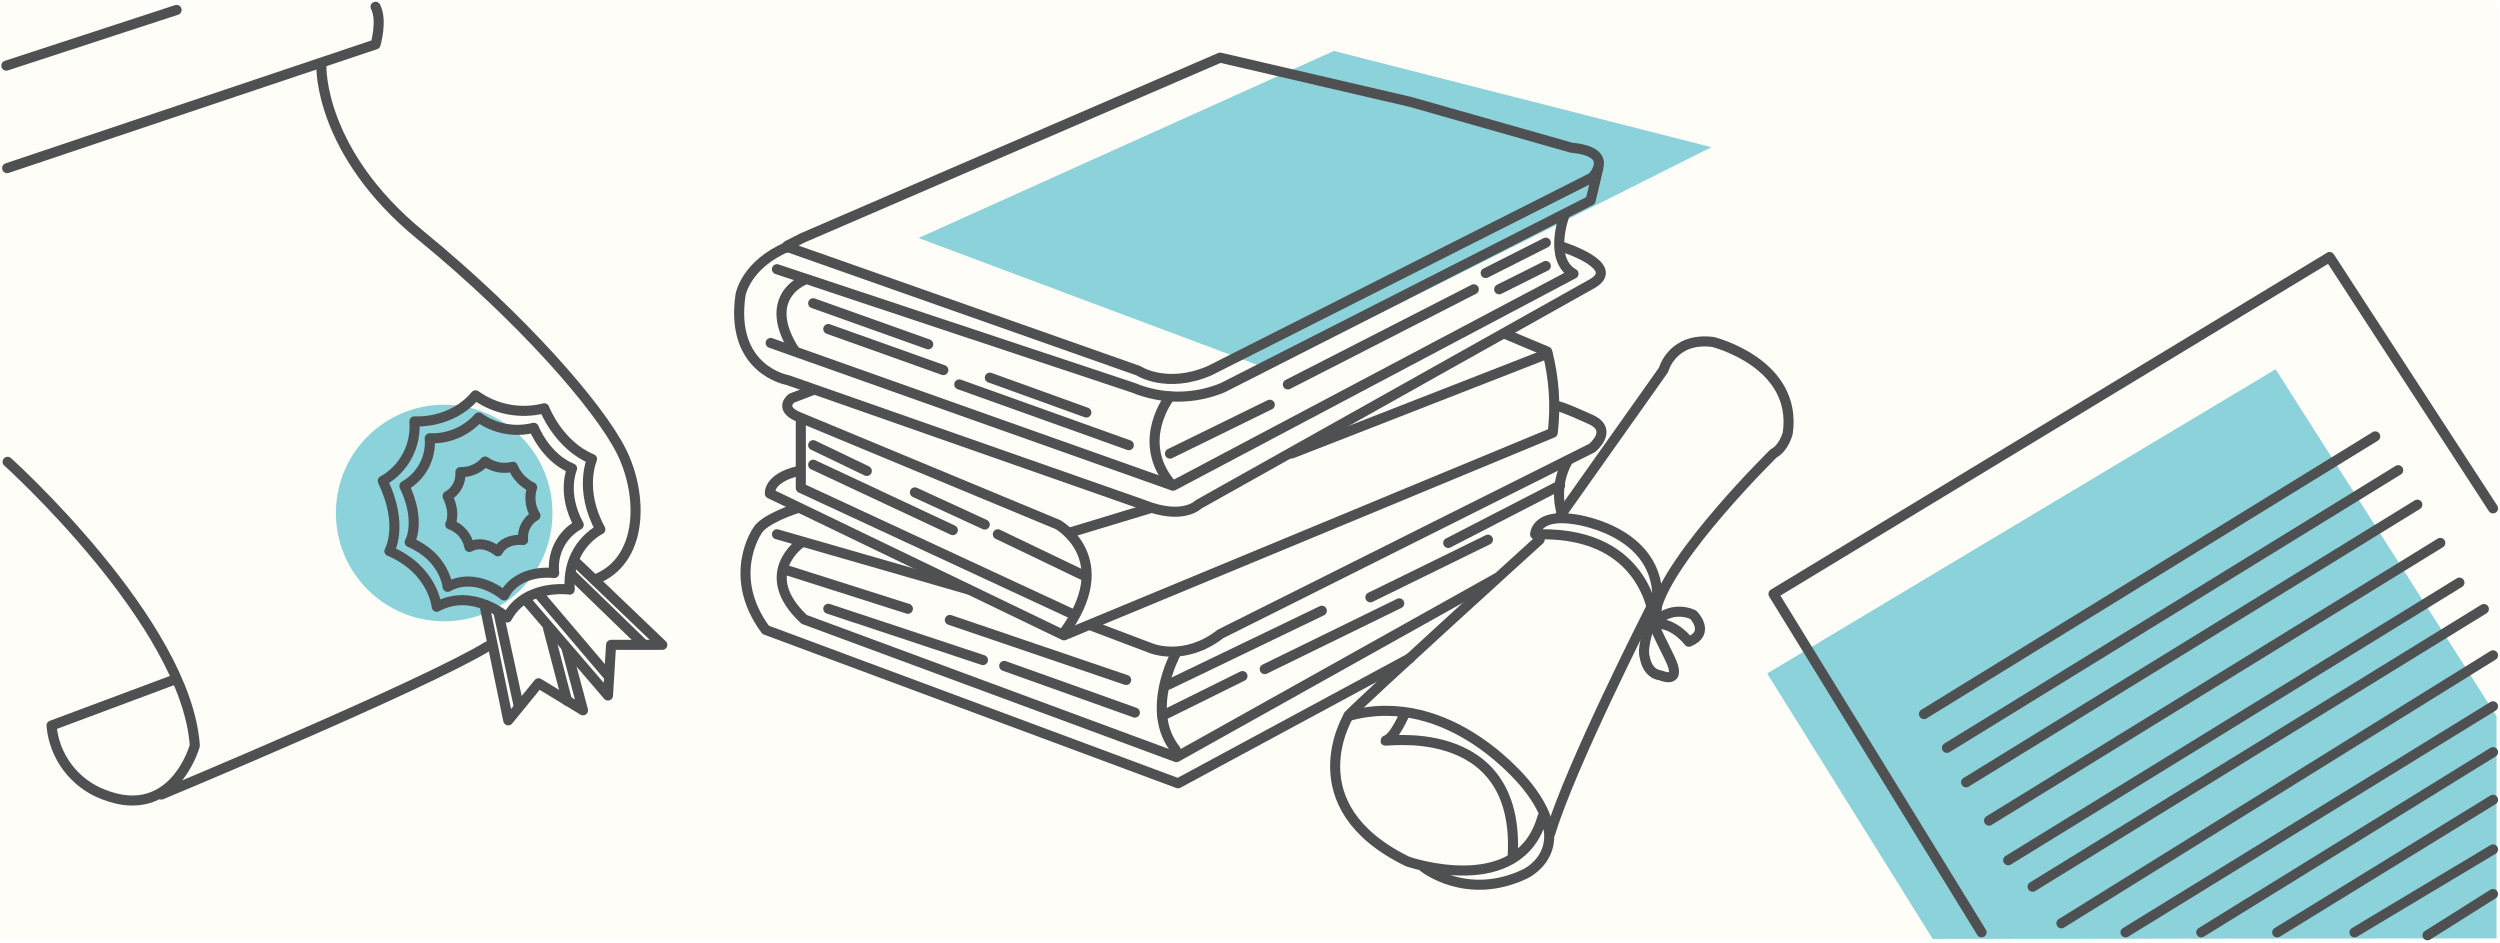
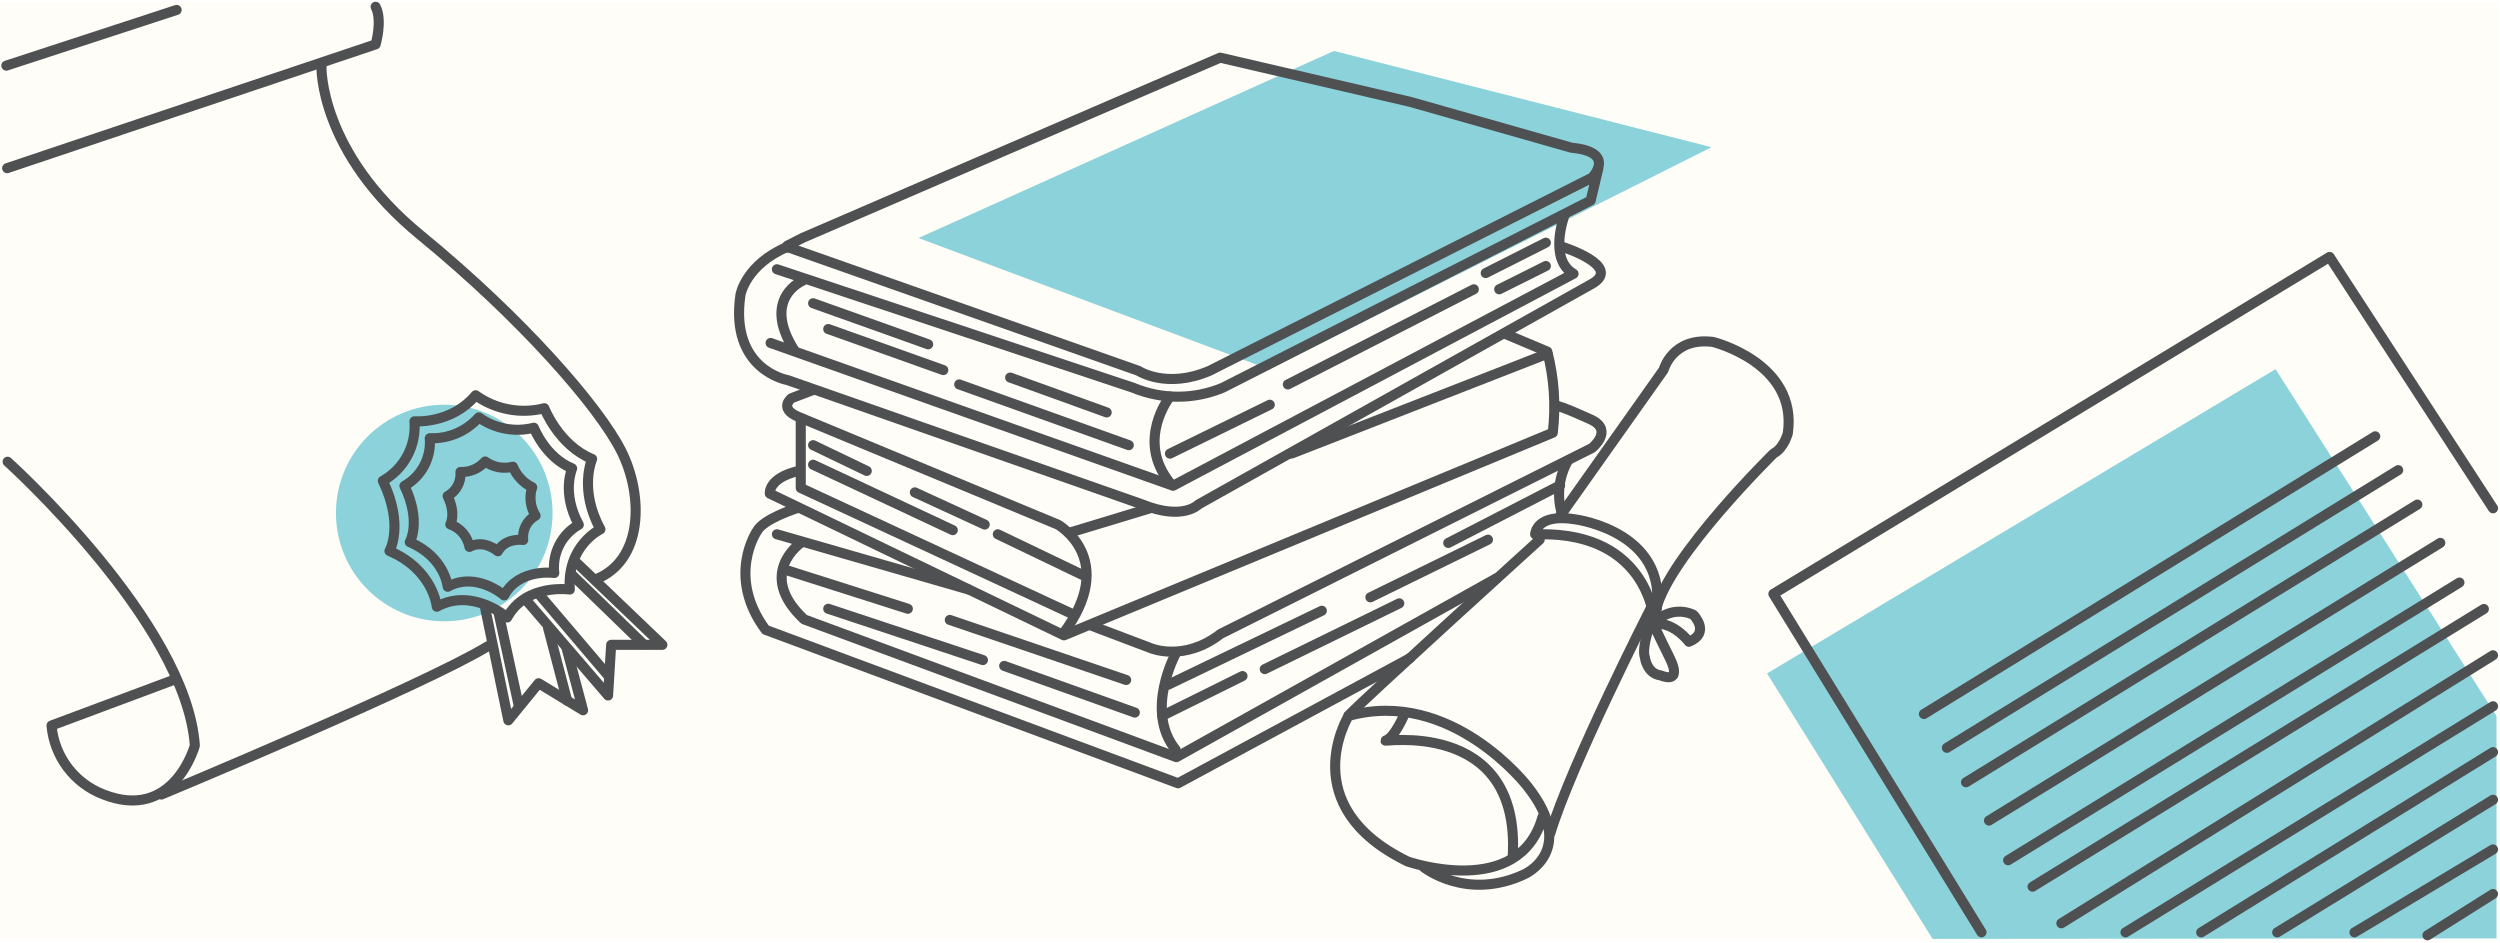
- <svg xmlns="http://www.w3.org/2000/svg" width="496.354" height="187.072">
+ <svg xmlns="http://www.w3.org/2000/svg" width="496.282" height="187.045">
  <g data-name="Group 161">
-     <path data-name="Path 520" d="M.014.539h496.072v186.027H.014Z" fill="#fffdf7" />
+     <path data-name="Path 520" d="M.014.539h496v186h-496Z" fill="#fffdf7" />
  </g>
-   <g data-name="Group 284" opacity=".597" fill="#3db5c7" transform="translate(-1280.312 -1518.646)">
-     <path data-name="Path 1629" d="m1462.671 1565.9 69.578 26.058 87.843-44.091-74.956-19.106Z" />
-     <circle data-name="Ellipse 224" cx="21.5" cy="21.5" r="21.5" transform="translate(1347 1599)" />
-     <path data-name="Path 1630" d="m1664.025 1705.058-32.859-52.7 100.941-60.4 43.867 68.87v44.126Z" />
+   <g data-name="Group 284" transform="translate(66.688 10.113)" opacity=".597" fill="#3db5c7">
+     <path data-name="Path 1629" d="m115.641 37.141 69.578 26.058 87.843-44.091L198.106.002Z" />
+     <circle data-name="Ellipse 224" cx="21.5" cy="21.5" r="21.5" transform="translate(0 70.227)" />
+     <path data-name="Path 1630" d="m316.953 176.272-32.859-52.7 100.941-60.4 43.867 68.87v44.126Z" />
  </g>
  <g data-name="Group 285" fill="none" stroke="#4f5052" stroke-width="2">
    <g data-name="Group 156" stroke-linecap="round">
-       <path data-name="Path 434" d="M156.317 49.159h.366l69.339 24.449s5.553 3.674 14.115 0l75.959-38.355s4.959-5.075-4.1-5.928l-31.96-9.091-37.794-8.79-82.851 35.767-1.134.577-1.944.99" stroke-linejoin="round" />
-       <path data-name="Path 436" d="m317.302 33.527-1.5 6.289-73.051 37.16a23.147 23.147 0 0 1-17.766 0l-70.726-23.524" stroke-linejoin="round" />
-       <path data-name="Path 437" d="M310.583 42.821s-3.219 8.623 1.82 11.528l-79.5 42.084L153.01 68.09" stroke-linejoin="round" />
-       <path data-name="Path 438" d="M159.383 55.735s-8.231 3.413-1.712 13.735" />
-       <path data-name="Path 439" d="M310.13 48.991s12.119 3.814 5.949 7.35l-78.13 43.805s-3.069 3.273-11.149 0l-70.419-24.684s-11.569-1.978-9.35-16.95c0 0 1.027-6 9.35-9.521" stroke-linejoin="round" />
-       <path data-name="Path 440" d="M232.289 78.737s-6.878 8.612 0 17.118" />
-       <path data-name="Path 441" d="m298.937 66.335 8.249 3.467a43.637 43.637 0 0 1 1.093 16.114l-97.036 40.221-58.39-28.145s-.378-3.037 5.6-4.466" stroke-linejoin="round" />
-       <path data-name="Path 442" d="m161.45 60.206 22.841 8.151" />
-       <path data-name="Path 445" d="m164.45 65.325 22.841 8.151" />
-       <path data-name="Path 446" d="m190.45 76.325 33.666 12.059" />
-       <path data-name="Path 444" d="m196.524 74.978 19.162 6.923" stroke-width="1.999" />
-       <path data-name="Path 447" d="m232.289 90.062 19.817-9.708" />
-       <path data-name="Path 448" d="m255.693 76.325 36.918-18.888" />
-       <path data-name="Path 449" d="m297.651 57.437 9.258-4.629" />
-       <path data-name="Path 450" d="m294.969 54.209 11.939-6.031" />
-       <path data-name="Path 451" d="m161.45 77.429-4.28 1.631s-2.607 1.94 1.2 3.639l51.692 21.469s12.069 6.819 1.019 21.646" stroke-linejoin="round" />
-       <path data-name="Path 452" d="M158.995 83.409v13.473l54.042 25.081" stroke-linejoin="round" />
-       <path data-name="Path 453" d="m212.361 105.754 16.157-4.9" />
-       <path data-name="Path 454" d="m256.478 90.034 50.758-19.812" />
-       <path data-name="Path 456" d="m161.45 88.384 10.646 5.114" />
-       <path data-name="Path 457" d="m161.45 92.269 27.726 12.986" />
-       <path data-name="Path 458" d="m181.643 97.76 13.871 6.383" />
-       <path data-name="Path 459" d="m198.112 106.078 17.081 8.2" />
-       <path data-name="Path 461" d="M158.133 100.948s-6.615 2.089-7.843 4.547c0 0-6.129 8.963 1.728 19.56l81.873 30.463 46.092-24.87" stroke-linejoin="round" />
-       <path data-name="Path 462" d="m154.262 106.078 37.968 10.939" />
-       <path data-name="Path 463" d="M158.995 107.798s-8.962 6.163.67 15.181l73.9 27.346 63.543-35.526" stroke-linejoin="round" />
-       <path data-name="Path 464" d="m216.514 124.148 12.041 4.561s6.6 2.739 13.768-2.85l73.736-36.9s4.284-3.4 0-5.562c0 0-6.272-2.909-7.173-2.829" stroke-linejoin="round" />
-       <path data-name="Path 465" d="M233.425 129.786s-6.217 11.362 0 19.069" stroke-linejoin="round" />
-       <path data-name="Path 467" d="m155.604 113.019 24.65 7.847" />
-       <path data-name="Path 468" d="m188.583 123.085 35.007 11.916" />
-       <path data-name="Path 469" d="m164.45 120.866 30.71 10.186" />
-       <path data-name="Path 470" d="m199.383 132.214 25.935 9.26" />
-       <path data-name="Path 471" d="m231.917 135.955 30.521-14.694" />
-       <path data-name="Path 472" d="m287.53 107.798 22.211-11.45" />
-       <path data-name="Path 473" d="m230.761 142.114 15.923-7.884" />
-       <path data-name="Path 474" d="m251.102 132.848 26.706-13.056" />
-       <path data-name="Path 475" d="m272.075 118.591 23.343-11.44" />
-       <path data-name="Path 476" d="M311.307 91.427a13.525 13.525 0 0 0-1.316 10.208" />
-       <path data-name="Path 477" d="M304.783 106.078s.142-4.247 7.98-2.96c0 0 20.024 2.6 15.689 20.357 0 0-.927-17.725-22.76-17.4Z" stroke-linejoin="round" />
-       <path data-name="Path 478" d="M329.07 123.085a6.552 6.552 0 0 1 7.116-1.024s3.525 3.558-.878 5.355c0 0-2.68-3.589-6.238-3.589" stroke-linejoin="round" />
-       <path data-name="Path 479" d="M327.894 123.085s-2.069 5.336-1.324 7.467c0 0 .395 3.213 3.127 3.537 0 0 4.548 2.061 1.764-3.537s-3.567-7.467-3.567-7.467Z" stroke-linejoin="round" />
-       <path data-name="Path 480" d="m309.519 102.759 20.765-29.324s1.711-6.54 9.781-5.547c0 0 16.888 4.144 14.878 18.119 0 0-.727 2.937-2.817 4.019 0 0-20.714 20.362-23.33 30.937" stroke-linejoin="round" />
-       <path data-name="Path 481" d="M327.637 120.963s-15.757 30.928-19.834 44.455" />
-       <path data-name="Path 482" d="M305.683 107.148s-34.651 31.426-37.965 34.916" />
-       <path data-name="Path 483" d="M282.672 172.18s8.461 6.788 19.983 1.4c0 0 10.708-4.693.566-17.495 0 0-15.081-19.592-35.487-13.932 0 0-10.987 17.844 11.757 28.9 0 0 22.147 7.681 26.748-8.84" stroke-linejoin="round" />
-       <path data-name="Path 484" d="M278.911 141.636s-2 4.824-3.78 5.375 26.792-4.842 25.205 22.958" stroke-linejoin="round" />
+       <path data-name="Path 434" d="M156.281 49.159h.366l69.339 24.449s5.553 3.674 14.115 0l75.959-38.355s4.959-5.075-4.1-5.928L280 20.234l-37.794-8.79-82.851 35.767-1.134.577-1.944.99" stroke-linejoin="round" />
+       <path data-name="Path 436" d="m317.266 33.527-1.5 6.289-73.051 37.16a23.147 23.147 0 0 1-17.766 0l-70.726-23.524" stroke-linejoin="round" />
+       <path data-name="Path 437" d="M310.547 42.814s-3.219 8.623 1.82 11.528l-79.5 42.084-79.893-28.343" stroke-linejoin="round" />
+       <path data-name="Path 438" d="M159.347 55.727s-8.231 3.413-1.712 13.735" />
+       <path data-name="Path 439" d="M310.094 48.982s12.119 3.814 5.949 7.35l-78.13 43.805s-3.069 3.273-11.149 0l-70.419-24.684s-11.569-1.978-9.35-16.95c0 0 1.027-6 9.35-9.521" stroke-linejoin="round" />
+       <path data-name="Path 440" d="M232.253 78.725s-6.878 8.612 0 17.118" />
+       <path data-name="Path 441" d="m298.901 66.321 8.249 3.467a43.637 43.637 0 0 1 1.093 16.114l-97.036 40.221-58.39-28.145s-.378-3.037 5.6-4.466" stroke-linejoin="round" />
+       <path data-name="Path 442" d="m161.414 60.198 22.841 8.151" />
+       <path data-name="Path 445" d="m164.414 65.315 22.841 8.151" />
+       <path data-name="Path 446" d="m190.414 76.313 33.666 12.059" />
+       <path data-name="Path 444" d="m200.529 74.948 19.162 6.923" stroke-width="1.999" />
+       <path data-name="Path 447" d="m232.253 90.05 19.817-9.708" />
+       <path data-name="Path 448" d="m255.657 76.317 36.918-18.888" />
+       <path data-name="Path 449" d="m297.615 57.43 9.258-4.629" />
+       <path data-name="Path 450" d="m294.933 54.202 11.939-6.031" />
+       <path data-name="Path 451" d="m161.414 77.414-4.28 1.631s-2.607 1.94 1.2 3.639l51.692 21.469s12.069 6.819 1.019 21.646" stroke-linejoin="round" />
+       <path data-name="Path 452" d="M158.959 83.394v13.473l54.042 25.081" stroke-linejoin="round" />
+       <path data-name="Path 453" d="m212.325 105.739 16.157-4.9" />
+       <path data-name="Path 454" d="M256.442 90.023 307.2 70.211" />
+       <path data-name="Path 456" d="m161.414 88.371 10.646 5.114" />
+       <path data-name="Path 457" d="m161.414 92.255 27.726 12.986" />
+       <path data-name="Path 458" d="m181.607 97.745 13.871 6.383" />
+       <path data-name="Path 459" d="m198.076 106.062 17.081 8.2" />
+       <path data-name="Path 461" d="M158.097 100.921s-6.615 2.089-7.843 4.547c0 0-6.129 8.963 1.728 19.56l81.873 30.463 46.092-24.87" stroke-linejoin="round" />
+       <path data-name="Path 462" d="M154.226 106.061 192.194 117" />
+       <path data-name="Path 463" d="M158.959 107.777s-8.962 6.163.67 15.181l73.9 27.346 63.543-35.526" stroke-linejoin="round" />
+       <path data-name="Path 464" d="m216.478 124.132 12.041 4.561s6.6 2.739 13.768-2.85l73.736-36.9s4.284-3.4 0-5.562c0 0-6.272-2.909-7.173-2.829" stroke-linejoin="round" />
+       <path data-name="Path 465" d="M233.389 129.764s-6.217 11.362 0 19.069" stroke-linejoin="round" />
+       <path data-name="Path 467" d="m155.568 113.002 24.65 7.847" />
+       <path data-name="Path 468" d="m188.547 123.065 35.007 11.916" />
+       <path data-name="Path 469" d="m164.414 120.847 30.71 10.186" />
+       <path data-name="Path 470" d="m199.347 132.193 25.935 9.26" />
+       <path data-name="Path 471" d="m231.88 135.935 30.521-14.694" />
+       <path data-name="Path 472" d="m287.494 107.783 22.211-11.45" />
+       <path data-name="Path 473" d="m230.725 142.093 15.923-7.884" />
+       <path data-name="Path 474" d="m251.066 132.829 26.706-13.056" />
+       <path data-name="Path 475" d="m272.039 118.574 23.343-11.44" />
+       <path data-name="Path 476" d="M311.271 91.413a13.525 13.525 0 0 0-1.316 10.208" />
+       <path data-name="Path 477" d="M304.747 106.061s.142-4.247 7.98-2.96c0 0 20.024 2.6 15.689 20.357 0 0-.927-17.725-22.76-17.4Z" stroke-linejoin="round" />
+       <path data-name="Path 478" d="M329.034 123.067a6.552 6.552 0 0 1 7.116-1.024s3.525 3.558-.878 5.355c0 0-2.68-3.589-6.238-3.589" stroke-linejoin="round" />
+       <path data-name="Path 479" d="M327.858 123.066s-2.069 5.336-1.324 7.467c0 0 .395 3.213 3.127 3.537 0 0 4.548 2.061 1.764-3.537s-3.567-7.467-3.567-7.467Z" stroke-linejoin="round" />
+       <path data-name="Path 480" d="m309.483 102.745 20.765-29.324s1.711-6.54 9.781-5.547c0 0 16.888 4.144 14.878 18.119 0 0-.727 2.937-2.817 4.019 0 0-20.714 20.362-23.33 30.937" stroke-linejoin="round" />
+       <path data-name="Path 481" d="M327.601 120.936s-15.757 30.928-19.834 44.455" />
+       <path data-name="Path 482" d="M305.647 107.128s-34.651 31.426-37.965 34.916" />
+       <path data-name="Path 483" d="M282.636 172.153s8.461 6.788 19.983 1.4c0 0 10.708-4.693.566-17.495 0 0-15.081-19.592-35.487-13.932 0 0-10.987 17.844 11.757 28.9 0 0 22.147 7.681 26.748-8.84" stroke-linejoin="round" />
+       <path data-name="Path 484" d="M278.875 141.609s-2 4.824-3.78 5.375 26.792-4.842 25.205 22.958" stroke-linejoin="round" />
    </g>
    <g data-name="Group 157" stroke-linecap="round">
-       <path data-name="Path 485" d="m393.422 185.102-41.313-67.182 110.418-66.891 32.442 49.9" stroke-linejoin="round" />
-       <path data-name="Path 486" d="m381.992 141.769 89.592-55.128" />
-       <path data-name="Path 487" d="m386.551 148.481 89.592-55.128" />
-       <path data-name="Path 488" d="m390.351 155.321 89.592-55.128" />
-       <path data-name="Path 489" d="m394.91 162.921 89.592-55.128" />
-       <path data-name="Path 490" d="m398.71 170.798 89.592-55.128" />
-       <path data-name="Path 491" d="m403.56 176.046 89.592-55.128" />
-       <path data-name="Path 492" d="m409.278 183.315 85.69-53.209" />
-       <path data-name="Path 493" d="m422.008 185.116 72.961-44.886" />
-       <path data-name="Path 494" d="m437.038 185.115 57.931-35.78" />
-       <path data-name="Path 495" d="m452.123 185.116 42.845-26.324" />
-       <path data-name="Path 496" d="m467.469 185.115 27.5-16.468" />
-       <path data-name="Path 497" d="m481.964 185.692 13-8.191" />
+       <path data-name="Path 485" d="m393.35 185.075-41.313-67.182 110.418-66.891 32.442 49.9" stroke-linejoin="round" />
+       <path data-name="Path 486" d="m381.92 141.742 89.592-55.128" />
+       <path data-name="Path 487" d="m386.479 148.454 89.592-55.128" />
+       <path data-name="Path 488" d="m390.279 155.294 89.592-55.128" />
+       <path data-name="Path 489" d="m394.839 162.893 89.592-55.128" />
+       <path data-name="Path 490" d="m398.638 170.771 89.592-55.128" />
+       <path data-name="Path 491" d="m403.488 176.019 89.592-55.128" />
+       <path data-name="Path 492" d="m409.206 183.288 85.69-53.209" />
+       <path data-name="Path 493" d="m421.936 185.088 72.961-44.886" />
+       <path data-name="Path 494" d="m436.967 185.088 57.931-35.78" />
+       <path data-name="Path 495" d="m452.051 185.089 42.845-26.324" />
+       <path data-name="Path 496" d="m467.397 185.088 27.5-16.468" />
+       <path data-name="Path 497" d="m481.891 185.665 13-8.191" />
    </g>
    <g data-name="Group 159">
      <path data-name="Path 498" d="M1.417 33.383C20.055 27.1 74.565 8.81 74.565 8.81s1.4-4.715 0-7.465" stroke-linecap="round" stroke-linejoin="round" />
      <path data-name="Path 499" d="m1.26 13.028 33.8-11.056" stroke-linecap="round" />
-       <path data-name="Path 500" d="M1.511 91.69s35.493 31.93 37.167 56.34c0 0-4.151 15.235-18.172 9.694A16.125 16.125 0 0 1 10.23 144.05l24.669-9.213" stroke-linecap="round" stroke-linejoin="round" />
+       <path data-name="Path 500" d="M1.511 91.663s35.493 31.93 37.167 56.34c0 0-4.151 15.235-18.172 9.694a16.125 16.125 0 0 1-10.276-13.674l24.669-9.213" stroke-linecap="round" stroke-linejoin="round" />
      <path data-name="Path 501" d="M63.816 13.266s-.5 16.912 19.685 33.436 35.417 34.043 39.843 42.848 4.4 21.841-5.226 25.508" stroke-linecap="round" stroke-linejoin="round" />
-       <path data-name="Path 502" d="M32.034 157.754s52.233-21.743 64.839-29.458" stroke-linecap="round" />
+       <path data-name="Path 502" d="M32.034 157.727s52.233-21.743 64.839-29.458" stroke-linecap="round" />
      <g data-name="Group 158">
-         <path data-name="Path 509" d="M82.274 83.663s7.327.6 12.141-5.172a16.45 16.45 0 0 0 13.646 2.572s2.811 7.337 9.483 10.077c0 0-2.691 6.031 1.651 13.96 0 0-6.7 3.192-6.08 11.956 0 0-8.743-1.277-12.423 5.549 0 0-6.833-6.026-13.981-2.14 0 0-.674-7.328-9.4-11.052 0 0 2.962-5.013-1.314-13.941a12.351 12.351 0 0 0 6.277-11.809Z" stroke-linecap="round" stroke-linejoin="round" />
-         <path data-name="Path 510" d="M85.318 87.018a12.309 12.309 0 0 0 9.728-4.144 13.181 13.181 0 0 0 10.934 2.061s2.252 5.879 7.6 8.074c0 0-2.157 4.832 1.323 11.186a9.688 9.688 0 0 0-4.872 9.58s-7.006-1.023-9.954 4.446c0 0-5.476-4.829-11.2-1.715 0 0-.54-5.872-7.533-8.856 0 0 2.373-4.017-1.054-11.17a9.9 9.9 0 0 0 5.028-9.462Z" stroke-linecap="round" stroke-linejoin="round" />
-         <path data-name="Path 511" d="M91.405 93.726a6.206 6.206 0 0 0 4.9-2.089 6.647 6.647 0 0 0 5.514 1.039 7.838 7.838 0 0 0 3.831 4.071 6.676 6.676 0 0 0 .667 5.64 4.885 4.885 0 0 0-2.456 4.83s-3.532-.516-5.02 2.242c0 0-2.76-2.435-5.648-.865a5.866 5.866 0 0 0-3.8-4.465s1.2-2.026-.531-5.632a4.987 4.987 0 0 0 2.543-4.771Z" stroke-linecap="round" stroke-linejoin="round" />
-         <path data-name="Path 512" d="m114.26 111.551 17.231 16.481h-10.169l-.611 10.055-16.229-18.883" stroke-linecap="round" stroke-linejoin="round" />
-         <path data-name="Path 513" d="m96.333 120.838 4.578 22.183 6.009-7.363 8.829 5.368-3.259-12.253" stroke-linecap="round" stroke-linejoin="round" />
-         <path data-name="Path 514" d="m98.968 121.656 4.028 18.548" />
-         <path data-name="Path 515" d="m112.589 139.117-3.8-14.476" stroke-linecap="round" />
-         <path data-name="Path 516" d="m107.196 118.221 13.309 15.656" stroke-linecap="round" />
-         <path data-name="Path 517" d="m113.432 114.025 14.322 13.895" stroke-linecap="round" />
+         <path data-name="Path 509" d="M82.273 83.636s7.327.6 12.141-5.172a16.45 16.45 0 0 0 13.646 2.572s2.811 7.337 9.483 10.077c0 0-2.691 6.031 1.651 13.96 0 0-6.7 3.192-6.08 11.956 0 0-8.743-1.277-12.423 5.549 0 0-6.833-6.026-13.981-2.14 0 0-.674-7.328-9.4-11.052 0 0 2.962-5.013-1.314-13.941a12.351 12.351 0 0 0 6.277-11.809Z" stroke-linecap="round" stroke-linejoin="round" />
+         <path data-name="Path 510" d="M85.317 86.991a12.309 12.309 0 0 0 9.728-4.144 13.181 13.181 0 0 0 10.934 2.061s2.252 5.879 7.6 8.074c0 0-2.157 4.832 1.323 11.186a9.688 9.688 0 0 0-4.872 9.58s-7.006-1.023-9.954 4.446c0 0-5.476-4.829-11.2-1.715 0 0-.54-5.872-7.533-8.856 0 0 2.373-4.017-1.054-11.17a9.9 9.9 0 0 0 5.028-9.462Z" stroke-linecap="round" stroke-linejoin="round" />
+         <path data-name="Path 511" d="M91.404 93.699a6.206 6.206 0 0 0 4.9-2.089 6.647 6.647 0 0 0 5.514 1.039 7.838 7.838 0 0 0 3.831 4.071 6.676 6.676 0 0 0 .667 5.64 4.885 4.885 0 0 0-2.456 4.83s-3.532-.516-5.02 2.242c0 0-2.76-2.435-5.648-.865a5.866 5.866 0 0 0-3.8-4.465s1.2-2.026-.531-5.632a4.987 4.987 0 0 0 2.543-4.771Z" stroke-linecap="round" stroke-linejoin="round" />
+         <path data-name="Path 512" d="m114.26 111.524 17.231 16.481h-10.169l-.611 10.055-16.229-18.883" stroke-linecap="round" stroke-linejoin="round" />
+         <path data-name="Path 513" d="m96.333 120.811 4.578 22.183 6.009-7.363 8.829 5.368-3.259-12.253" stroke-linecap="round" stroke-linejoin="round" />
+         <path data-name="Path 514" d="m98.968 121.629 4.028 18.548" />
+         <path data-name="Path 515" d="m112.588 139.091-3.8-14.476" stroke-linecap="round" />
+         <path data-name="Path 516" d="m107.196 118.194 13.309 15.656" stroke-linecap="round" />
+         <path data-name="Path 517" d="m113.431 113.998 14.322 13.895" stroke-linecap="round" />
      </g>
    </g>
  </g>
</svg>
